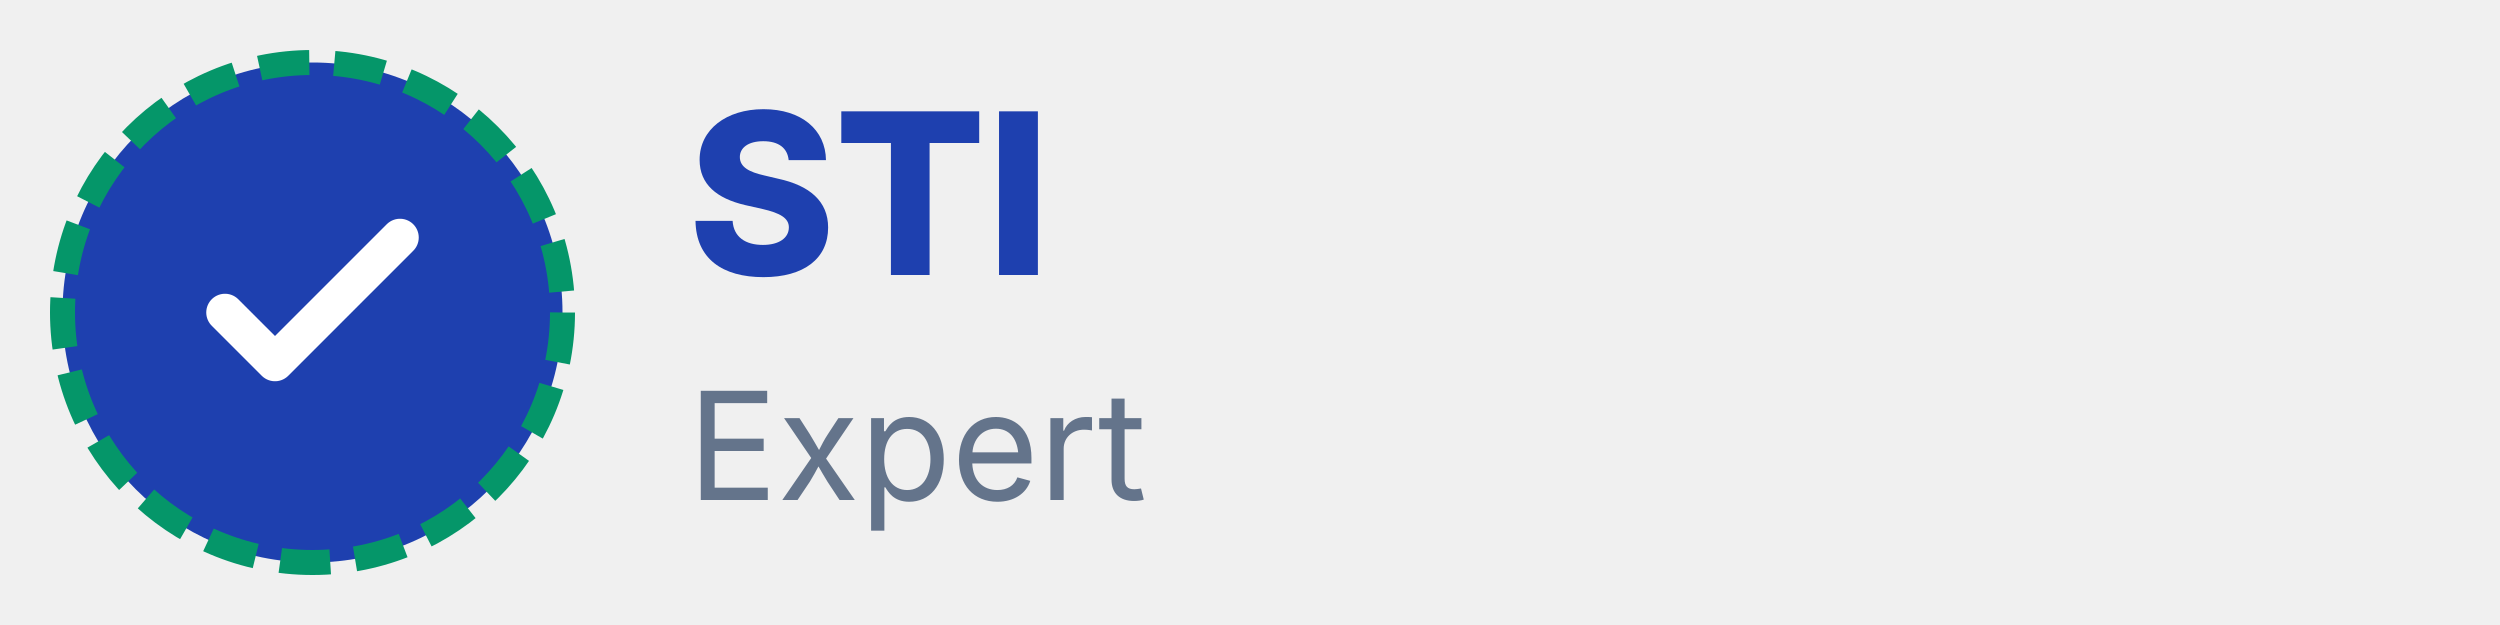
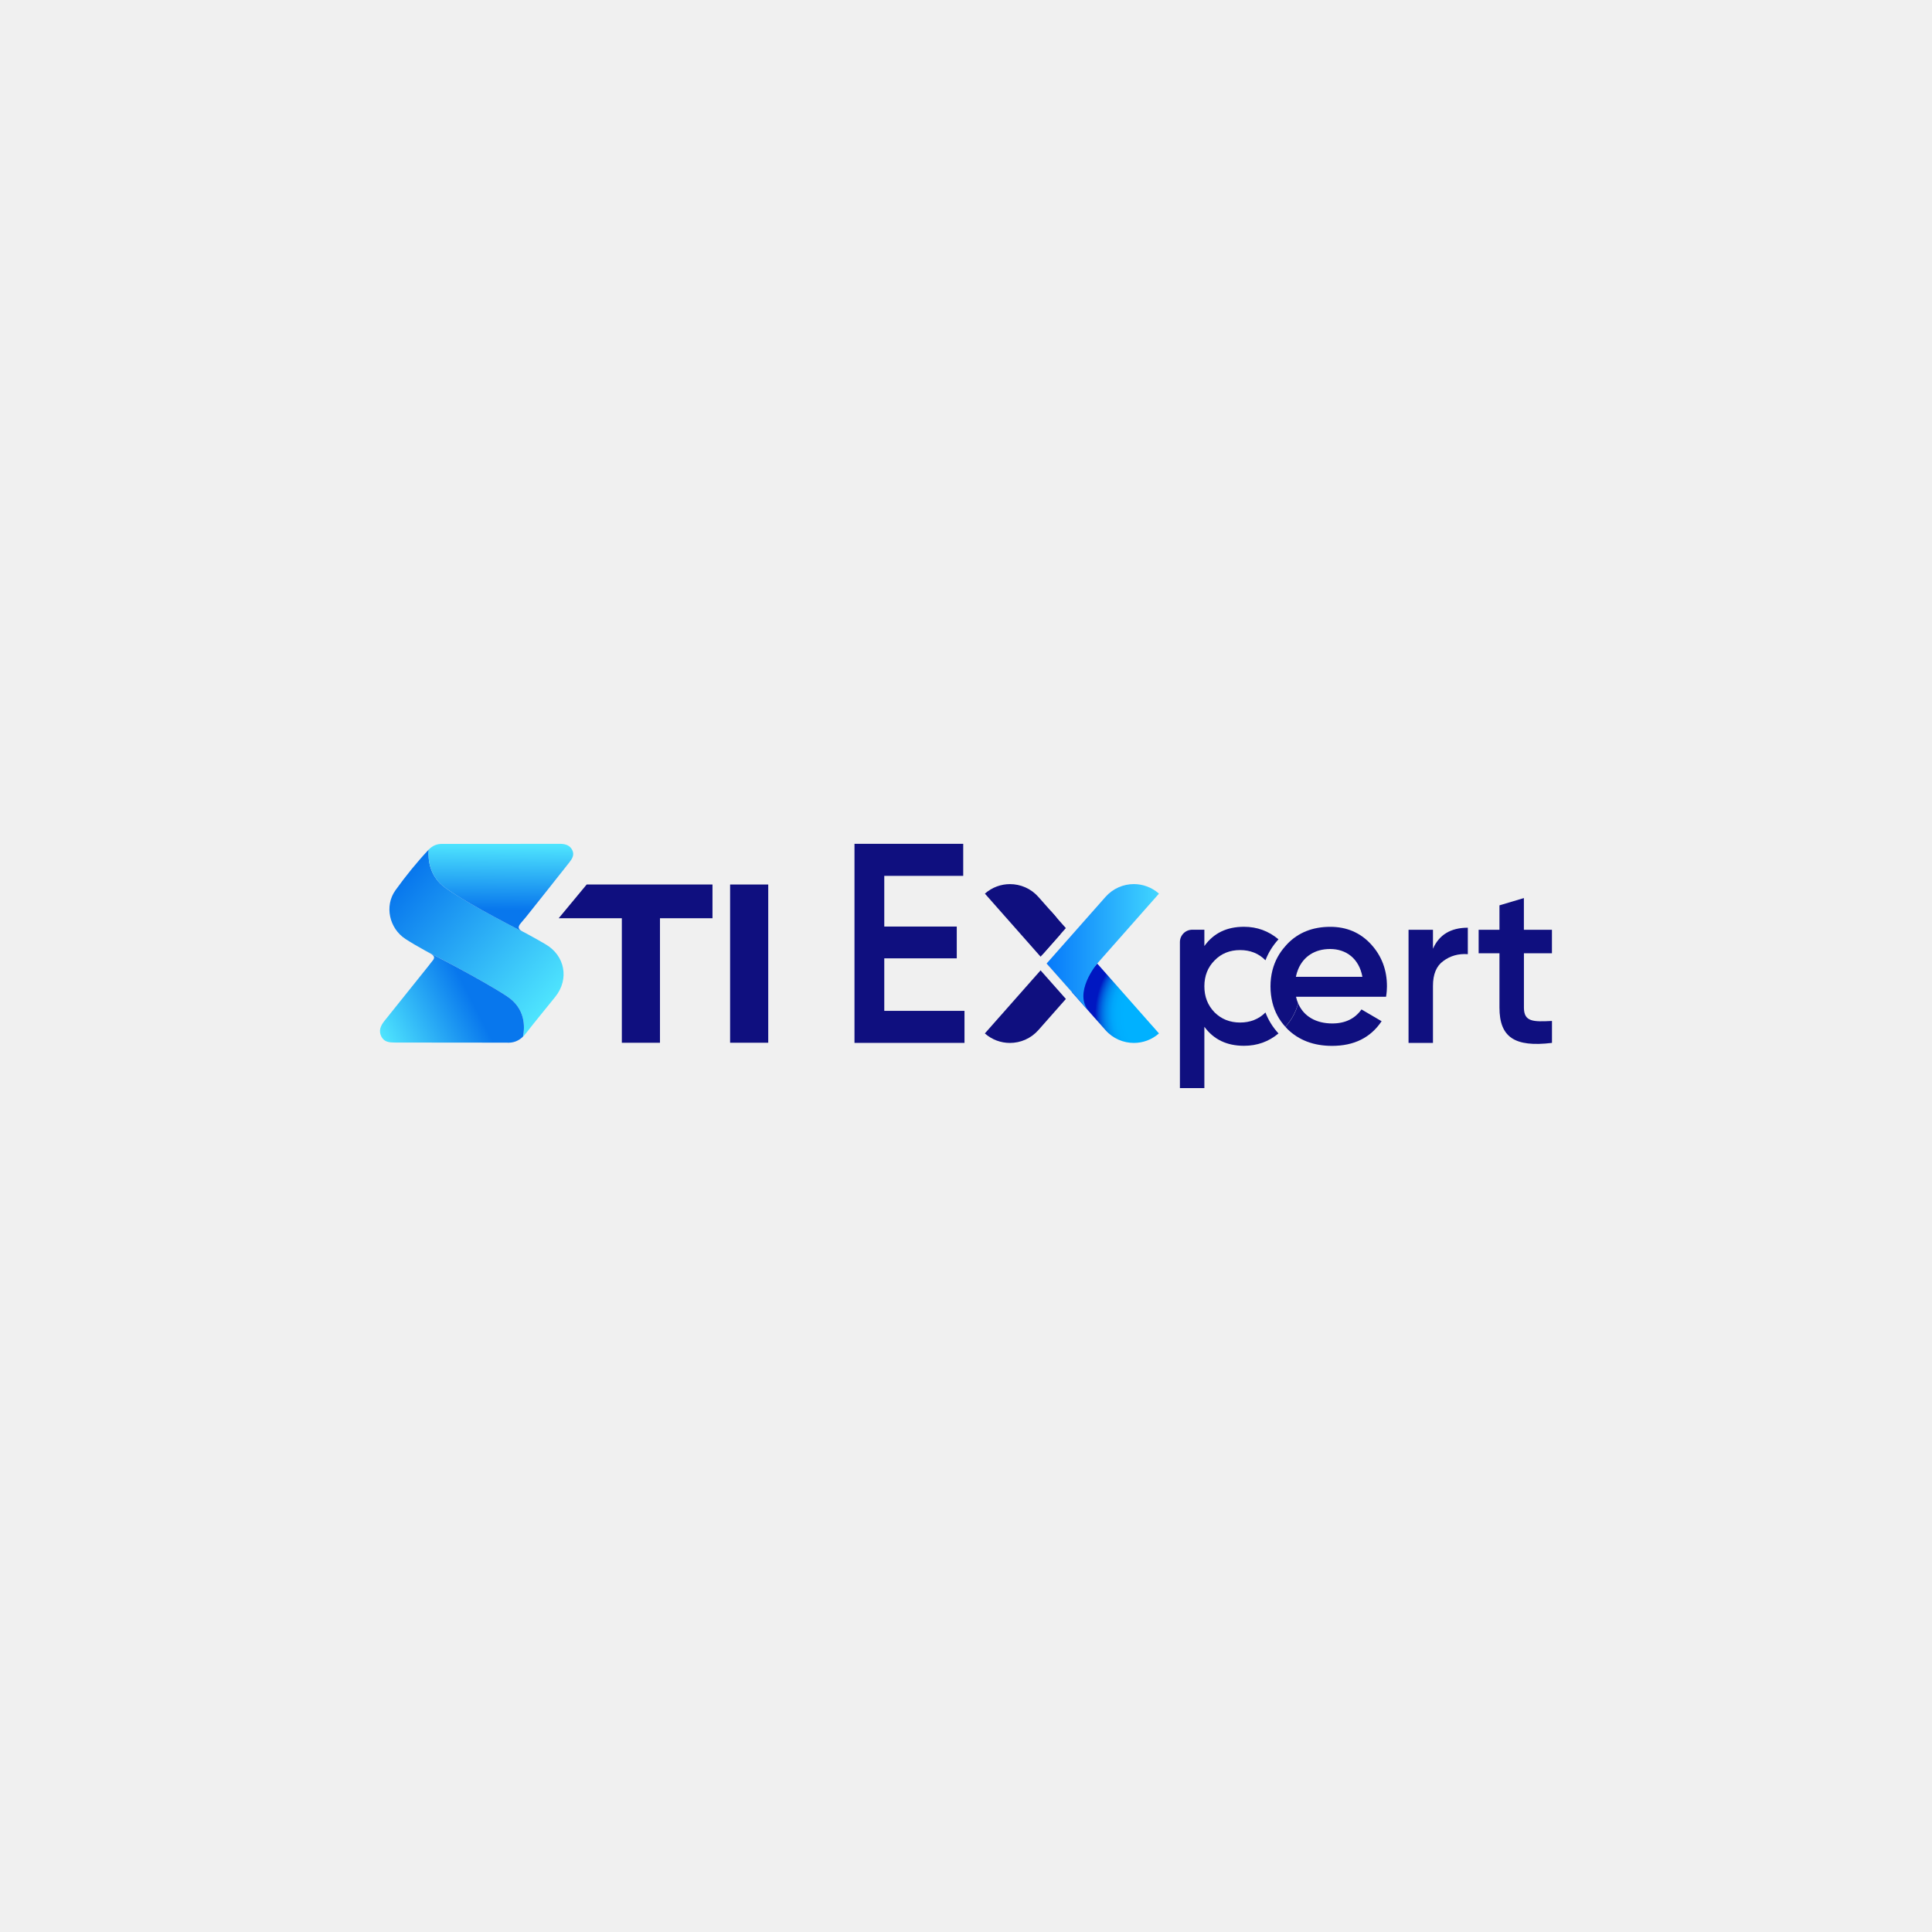
- <svg xmlns="http://www.w3.org/2000/svg" viewBox="0 0 200 50" fill="none">
-   <circle cx="25" cy="25" r="20" fill="#1E40AF" />
-   <path d="M18 25 L22 29 L32 19" stroke="white" stroke-width="3" stroke-linecap="round" stroke-linejoin="round" />
-   <circle cx="25" cy="25" r="20" stroke="#059669" stroke-width="2" stroke-dasharray="4 2" />
-   <text x="55" y="22" font-family="Inter, sans-serif" font-weight="800" font-size="18" fill="#1E40AF">STI</text>
-   <text x="55" y="40" font-family="Inter, sans-serif" font-weight="400" font-size="12" fill="#64748B">Expert</text>
+ <svg xmlns="http://www.w3.org/2000/svg" version="1.1" id="Layer_1" x="0px" y="0px" viewBox="0 0 500 500" style="enable-background:new 0 0 500 500;" xml:space="preserve">
+   <style type="text/css">
+  .st0{fill:#0F0F7F;}
+  .st1{fill:url(#SVGID_1_);}
+  .st2{fill:url(#SVGID_2_);}
+  .st3{fill:url(#SVGID_3_);}
+  .st4{fill:url(#SVGID_4_);}
+  .st5{fill:url(#SVGID_5_);}
+  .st6{fill:url(#SVGID_6_);}
+ </style>
+   <g>
+     <path class="st0" d="M228.84,261.61h20.77v8.29h-28.47v-51.52h28.14v8.29h-20.43v13.12h18.76v8.23h-18.76V261.61z" />
+     <path class="st0" d="M320.94,264.63c-2.63,0-4.86-0.88-6.62-2.64c-1.76-1.82-2.63-4.04-2.63-6.74c0-2.69,0.88-4.92,2.63-6.68   c1.76-1.82,3.98-2.69,6.62-2.69c2.61,0,4.81,0.86,6.56,2.64c0.76-1.99,1.89-3.8,3.37-5.43c-2.57-2.14-5.52-3.24-8.93-3.24   c-4.45,0-7.85,1.64-10.25,4.98v-4.22h-3.13c-1.77,0-3.2,1.43-3.2,3.2v37.79h6.33v-15.87c2.4,3.28,5.8,4.92,10.25,4.92   c3.42,0,6.37-1.06,8.93-3.19c-1.48-1.62-2.61-3.43-3.37-5.43C325.75,263.77,323.55,264.63,320.94,264.63z" />
+     <path class="st0" d="M333.2,266.33c2.93,2.87,6.79,4.34,11.54,4.34c5.68,0,9.96-2.11,12.82-6.38l-5.21-3.05   c-1.7,2.4-4.22,3.63-7.55,3.63c-4.19,0-7.42-1.83-8.83-5.19c-0.6,2.25-1.7,4.27-3.3,6.07C332.84,265.93,333.01,266.14,333.2,266.33z" />
+     <path class="st0" d="M354.81,244.37c-2.75-2.99-6.27-4.51-10.54-4.51c-4.51,0-8.26,1.46-11.13,4.45c-0.17,0.17-0.32,0.36-0.48,0.54   c-1.63,1.82-2.75,3.9-3.35,6.25c-0.33,1.31-0.51,2.69-0.51,4.17c0,1.48,0.18,2.88,0.5,4.19c0.59,2.37,1.7,4.46,3.35,6.28   c1.6-1.8,2.7-3.81,3.3-6.07c-0.22-0.53-0.41-1.1-0.54-1.71h0.88h22.42c0.18-1.11,0.23-1.99,0.23-2.64   C358.97,251.05,357.56,247.36,354.81,244.37z M336.34,252.8h-0.97c0.14-0.69,0.34-1.34,0.59-1.94c1.35-3.29,4.3-5.26,8.26-5.26   c4.16,0,7.5,2.46,8.37,7.2H336.34z" />
+     <path class="st0" d="M370.85,245.54c1.58-3.63,4.63-5.45,9.02-5.45v6.85c-2.4-0.18-4.51,0.41-6.33,1.76   c-1.81,1.29-2.69,3.46-2.69,6.44v14.76h-6.32v-29.28h6.32V245.54z" />
+     <path class="st0" d="M401.65,246.71h-7.26v14.05c0,3.75,2.46,3.69,7.26,3.46v5.68c-9.66,1.17-13.59-1.46-13.59-9.14v-14.05h-5.39   v-6.09h5.39v-6.32l6.32-1.88v8.2h7.26V246.71z" />
+     <g>
+       <g>
+         <g>
+           <path class="st0" d="M274.4,241.81l-5.1,5.77l-14.41-16.31c1.87-1.65,4.18-2.46,6.49-2.46c2.71,0,5.42,1.12,7.36,3.32l4.24,4.79      c0,0.01,0.01,0.01,0.01,0.02c0.08,0.09,0.16,0.19,0.24,0.28l0,0C274.32,238.62,274.58,240.23,274.4,241.81z" />
+           <path class="st0" d="M275.84,240.19l-1.44,1.63l-5.1,5.77c0.23-0.28,6.3-7.69,2.11-12.41l1.81,2.05l0,0L275.84,240.19z" />
+           <path class="st0" d="M269.3,251.13l6.55,7.4l-7.12,8.06c-1.94,2.19-4.64,3.32-7.36,3.32c-2.31,0-4.63-0.81-6.49-2.46      L269.3,251.13z" />
+         </g>
+         <linearGradient id="SVGID_1_" gradientUnits="userSpaceOnUse" x1="270.365" y1="252.486" x2="277.895" y2="253.655">
+           <stop offset="0" style="stop-color:#E3312D" />
+           <stop offset="0.112" style="stop-color:#E95F32" />
+           <stop offset="0.332" style="stop-color:#F18F34" />
+           <stop offset="0.719" style="stop-color:#FDC800" />
+           <stop offset="0.811" style="stop-color:#FDCC04" />
+           <stop offset="0.898" style="stop-color:#FED70F" />
+           <stop offset="0.982" style="stop-color:#FFEA21" />
+           <stop offset="1" style="stop-color:#FFEF26" />
+         </linearGradient>
+         <polygon class="st1" points="277.41,256.77 277.41,256.77 277.4,256.78 270.85,249.38 270.87,249.36 273.57,252.42    " />
+         <radialGradient id="SVGID_2_" cx="304.649" cy="262.463" r="21.754" gradientUnits="userSpaceOnUse">
+           <stop offset="0.627" style="stop-color:#00B1FF" />
+           <stop offset="0.717" style="stop-color:#00AEFE" />
+           <stop offset="0.773" style="stop-color:#00A6FB" />
+           <stop offset="0.819" style="stop-color:#0097F5" />
+           <stop offset="0.861" style="stop-color:#0083EC" />
+           <stop offset="0.899" style="stop-color:#0068E2" />
+           <stop offset="0.935" style="stop-color:#0047D4" />
+           <stop offset="0.968" style="stop-color:#0021C5" />
+           <stop offset="0.976" style="stop-color:#0017C1" />
+         </radialGradient>
+         <path class="st2" d="M277.41,256.77l6.55-7.41l15.98,18.09c-1.87,1.65-4.18,2.46-6.49,2.46c-2.71,0-5.42-1.12-7.36-3.32     L277.41,256.77z" />
+         <linearGradient id="SVGID_3_" gradientUnits="userSpaceOnUse" x1="270.866" y1="245.295" x2="299.938" y2="245.295">
+           <stop offset="0" style="stop-color:#0679FA" />
+           <stop offset="1" style="stop-color:#41D6FF" />
+         </linearGradient>
+         <path class="st3" d="M299.94,231.27l-15.98,18.09v0c0,0,0,0,0,0s0,0,0,0s0,0,0,0c-0.22,0.26-6.31,7.68-2.11,12.41l-4.43-5.01h0v0     l-3.84-4.34l-2.71-3.07l0,0l6.55-7.41v0l8.68-9.82c1.94-2.19,4.64-3.32,7.36-3.32C295.75,228.81,298.07,229.62,299.94,231.27z" />
+       </g>
+     </g>
+     <g>
+       <path class="st0" d="M184.39,228.91v8.73H170.8v32.22h-9.87v-32.22h-16.34l7.24-8.73H184.39z" />
+       <path class="st0" d="M198.82,269.86h-9.87v-40.95h9.87V269.86z" />
+     </g>
+     <g>
+       <linearGradient id="SVGID_4_" gradientUnits="userSpaceOnUse" x1="142.059" y1="260.524" x2="104.836" y2="227.392">
+         <stop offset="0" style="stop-color:#4FE5FE" />
+         <stop offset="1" style="stop-color:#0877ED" />
+       </linearGradient>
+       <path class="st4" d="M143.71,257.97c-2.53,3.16-5.12,6.27-7.61,9.47c-0.24,0.31-0.49,0.59-0.75,0.84c0.5-2.46,0.7-7.26-4.17-10.46    c-6.69-4.41-20.92-11.7-21.37-11.93c-0.01,0-0.01-0.01-0.01-0.01h0c-1.65-0.92-3.29-1.85-4.87-2.88    c-4.2-2.73-5.49-8.57-2.58-12.61c2.64-3.67,5.49-7.2,8.6-10.52c0,0,0,0,0,0c-0.22,2.74,0.23,7.04,4.42,9.99    c6.23,4.39,19.71,11.17,21.14,11.88c0.01,0.01,0.02,0.01,0.03,0.02c0.01,0,0.02,0.01,0.03,0.01c0.01,0,0.02,0.01,0.02,0.01    c0.02,0.01,0.03,0.01,0.03,0.02c0.01,0,0.01,0.01,0.01,0.01c1.52,0.81,3.02,1.68,4.51,2.54    C146.23,247.27,147.38,253.4,143.71,257.97z" />
+       <linearGradient id="SVGID_5_" gradientUnits="userSpaceOnUse" x1="99.103" y1="269.192" x2="121.6" y2="257.739">
+         <stop offset="0" style="stop-color:#4FE5FE" />
+         <stop offset="1" style="stop-color:#0877ED" />
+       </linearGradient>
+       <path class="st5" d="M131.03,269.84c1.81,0.12,3.17-0.44,4.32-1.56c0.5-2.46,0.7-7.26-4.17-10.46    c-6.69-4.41-20.92-11.7-21.37-11.93c0.57,0.32,1.14,0.64,1.71,0.96c0.87,0.49,1.11,1.03,0.39,1.83c-0.34,0.39-0.63,0.82-0.96,1.23    c-3.83,4.78-7.67,9.55-11.49,14.34c-0.96,1.2-1.53,2.53-0.76,4.03c0.73,1.42,2.1,1.53,3.49,1.53L131.03,269.84z" />
+       <linearGradient id="SVGID_6_" gradientUnits="userSpaceOnUse" x1="129.665" y1="218.436" x2="129.461" y2="235.404">
+         <stop offset="0" style="stop-color:#4FE5FE" />
+         <stop offset="1" style="stop-color:#0877ED" />
+       </linearGradient>
+       <path class="st6" d="M145.17,218.39c1.27,0.04,2.39,0.44,2.96,1.66c0.57,1.21-0.07,2.23-0.79,3.14c-3.71,4.72-7.45,9.4-11.19,14.1    c-0.44,0.55-0.91,1.08-1.37,1.62c-0.85,1.01-0.7,1.6,0.5,2.2c0.42,0.21,0.84,0.43,1.26,0.66c-1.25-0.63-14.9-7.47-21.17-11.9    c-4.19-2.95-4.64-7.25-4.42-9.99c1-1.06,2.18-1.51,3.56-1.48L145.17,218.39z" />
+     </g>
+   </g>
</svg>
